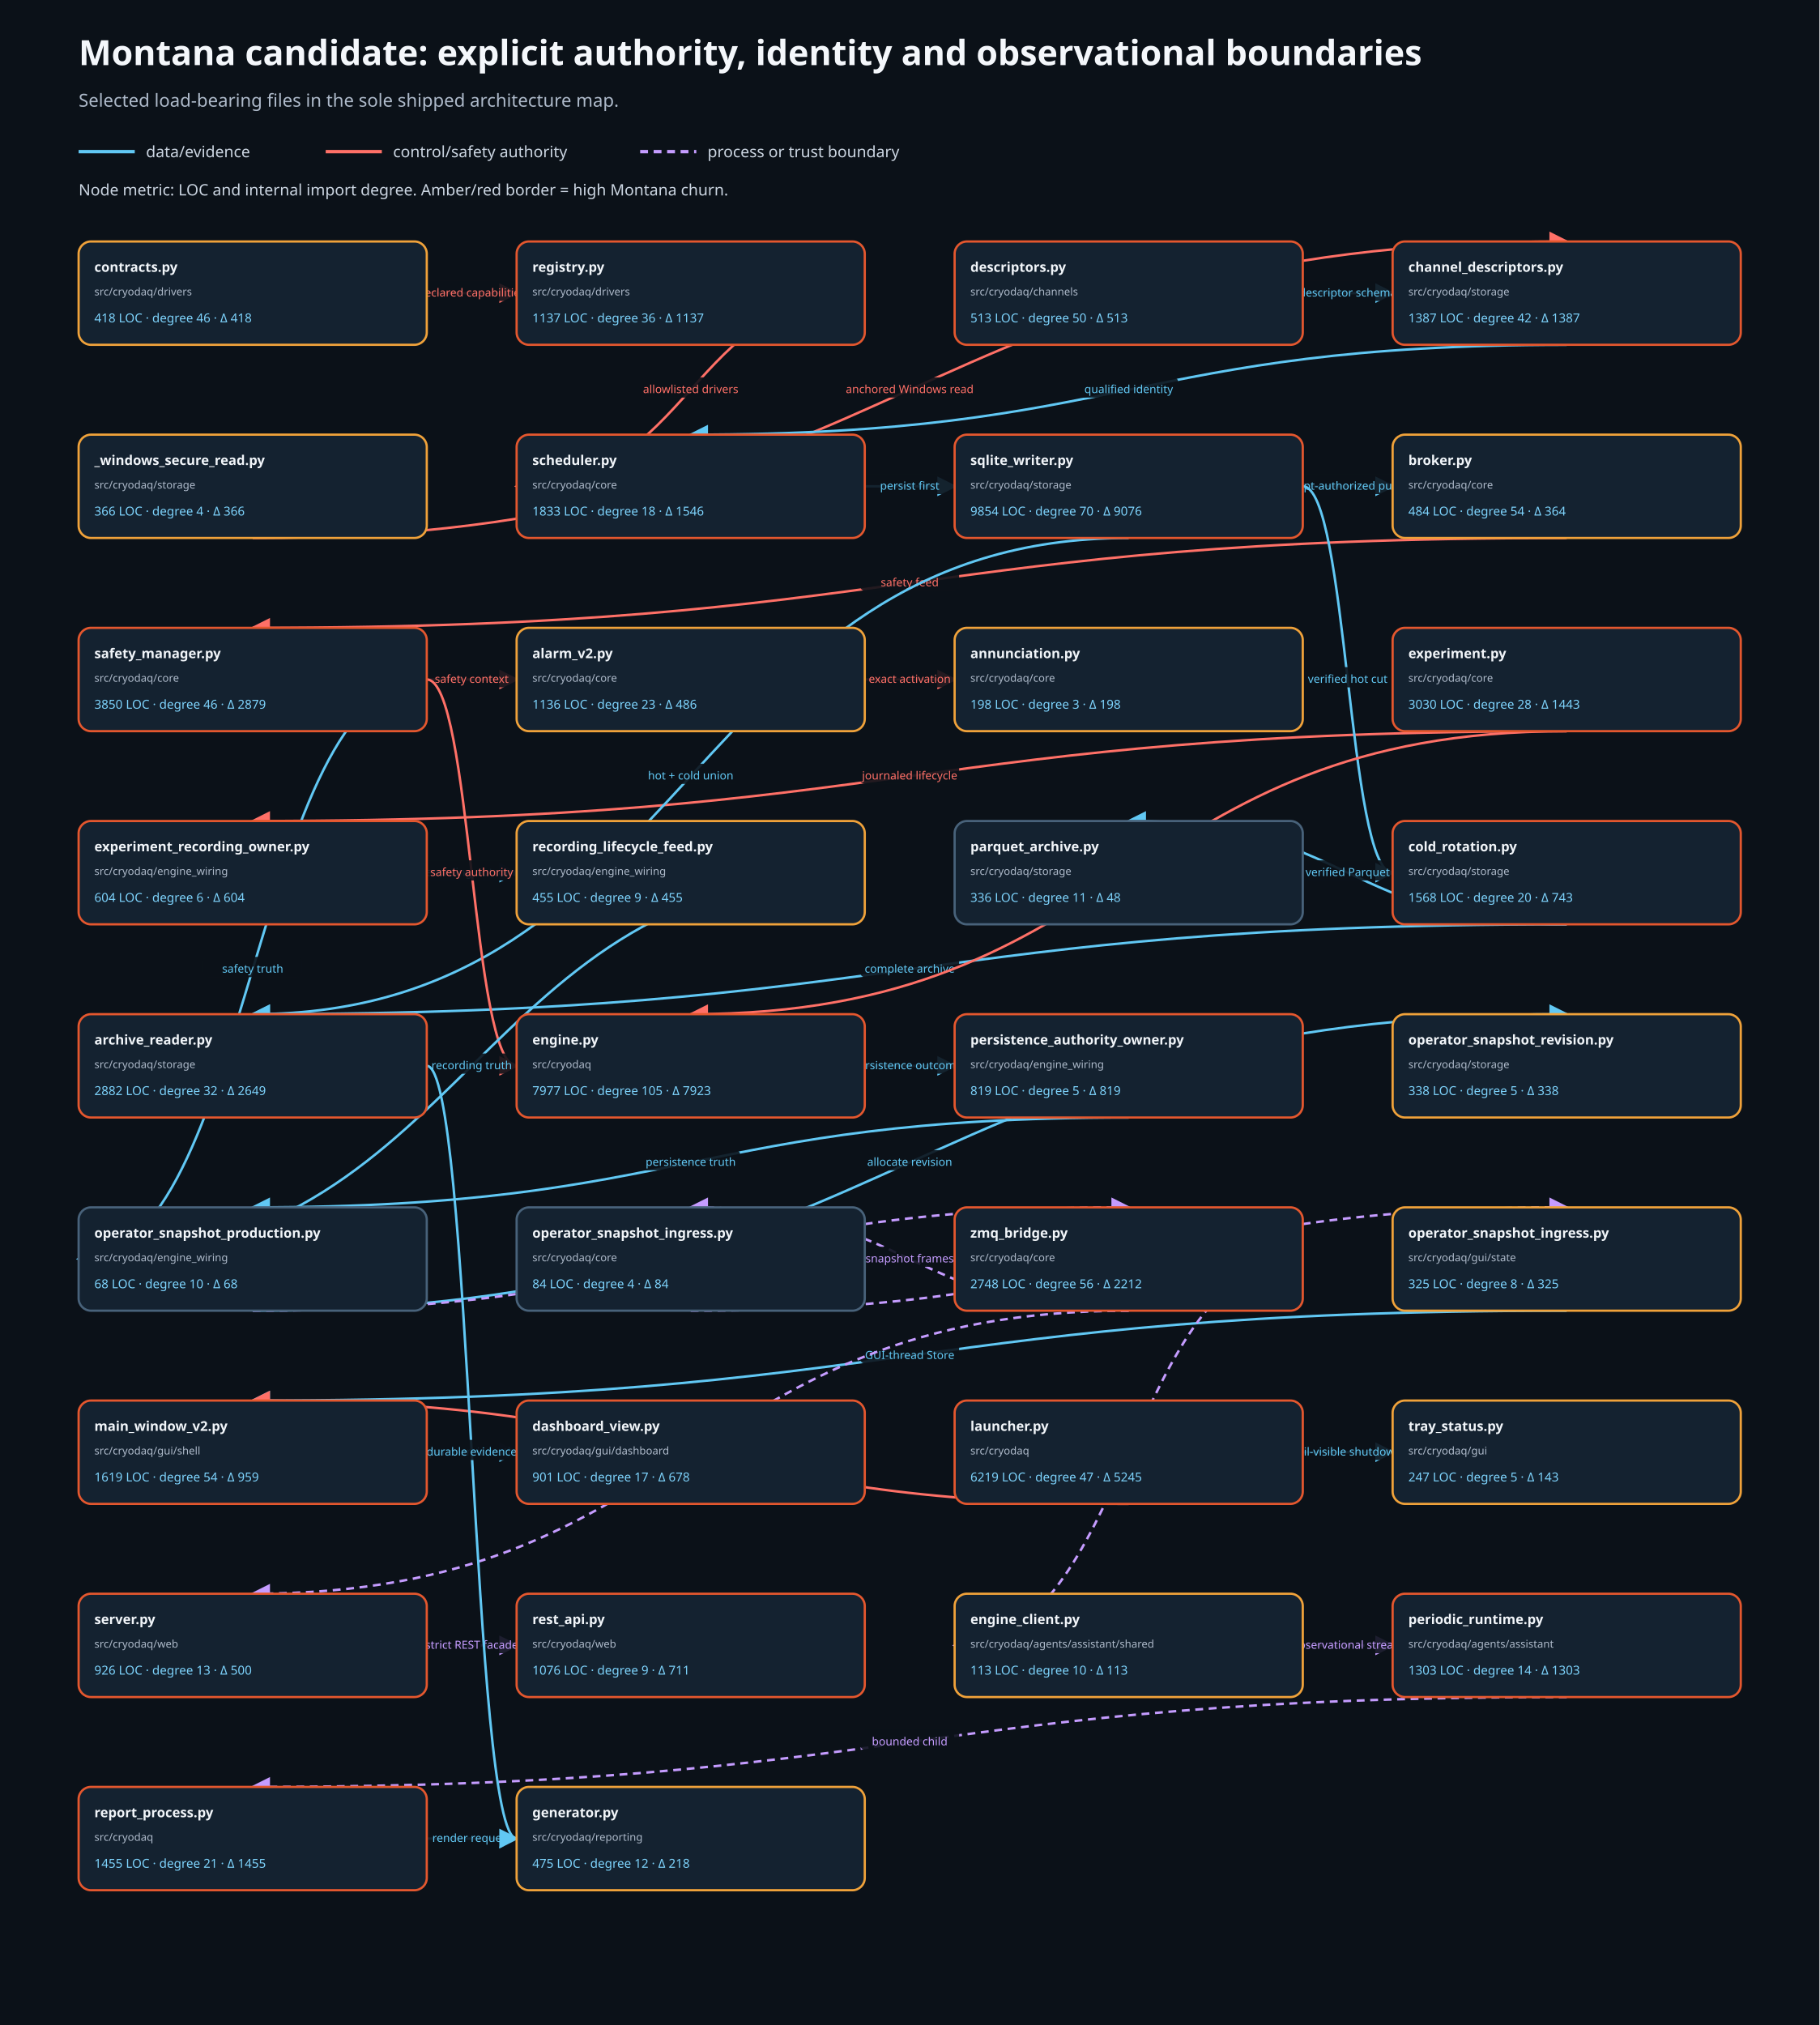
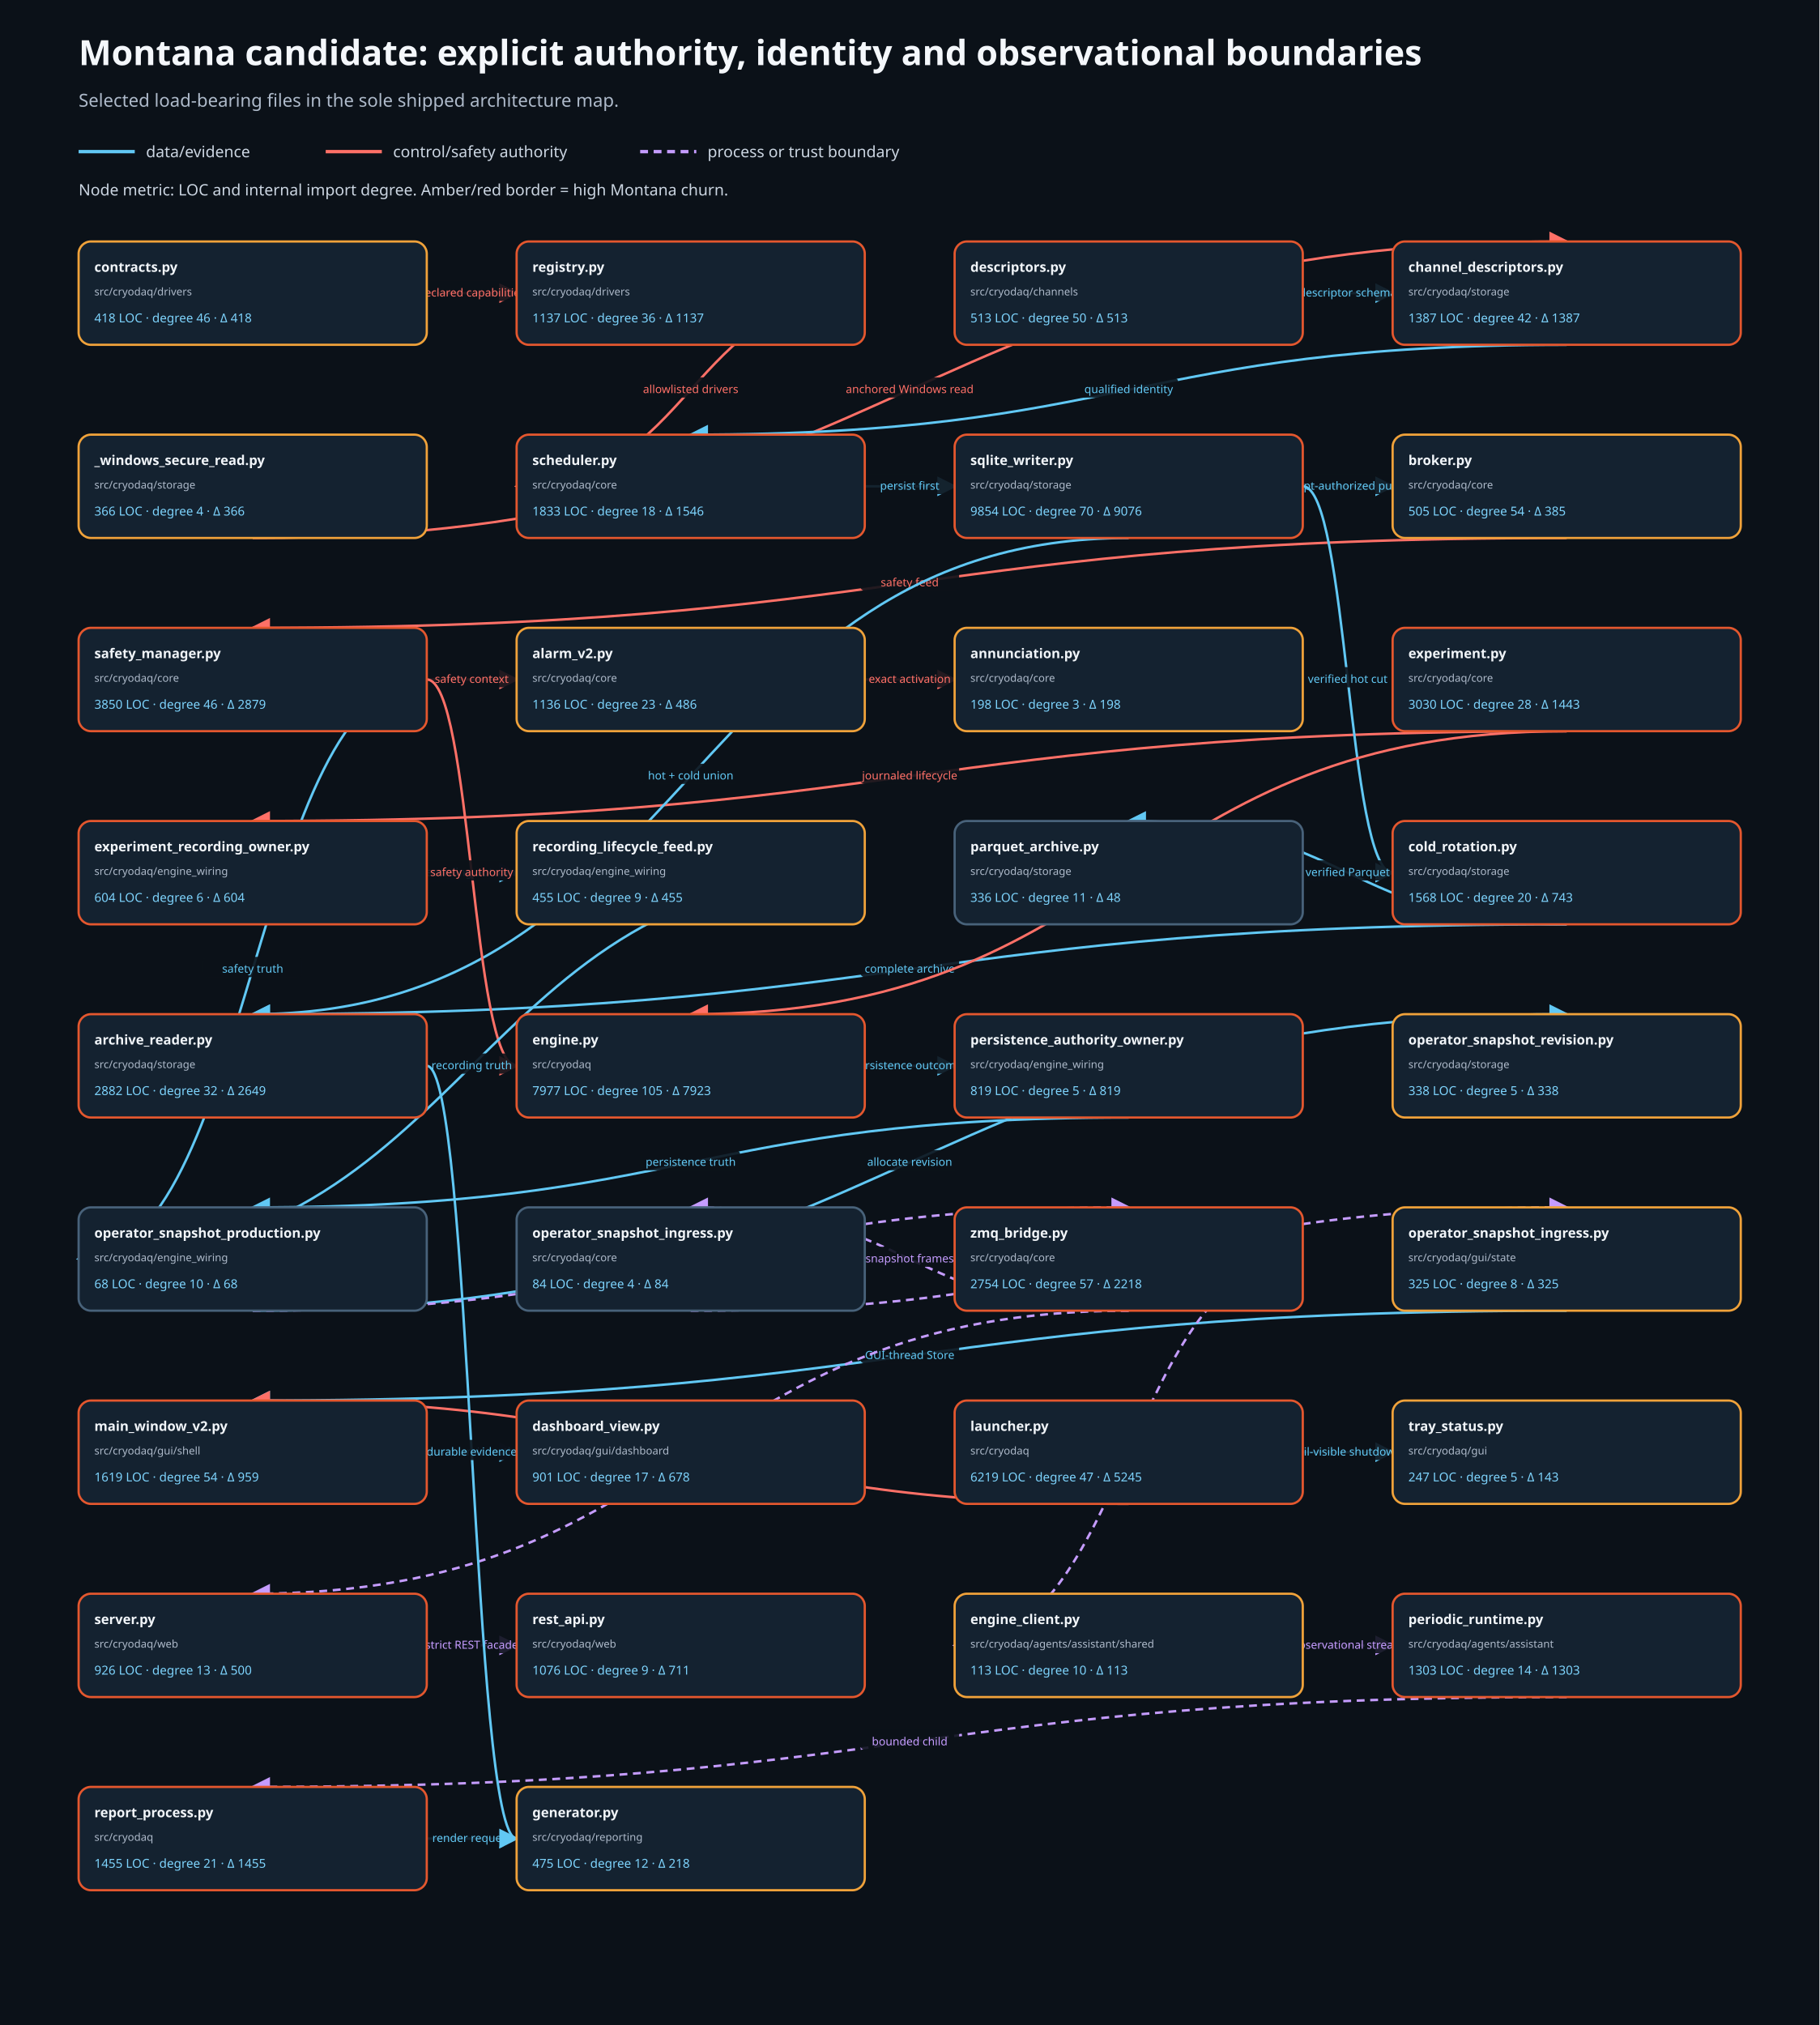
<svg xmlns="http://www.w3.org/2000/svg" role="img" aria-labelledby="title desc" viewBox="0 0 1620 1803" width="1620" height="1803">
  <defs>
    <marker id="dataArrow" markerWidth="8" markerHeight="8" refX="7" refY="4" orient="auto">
      <path d="M0,0 L8,4 L0,8 Z" fill="#61c8f4" />
    </marker>
    <marker id="controlArrow" markerWidth="8" markerHeight="8" refX="7" refY="4" orient="auto">
      <path d="M0,0 L8,4 L0,8 Z" fill="#ff7067" />
    </marker>
    <marker id="boundaryArrow" markerWidth="8" markerHeight="8" refX="7" refY="4" orient="auto">
      <path d="M0,0 L8,4 L0,8 Z" fill="#c59cff" />
    </marker>
  </defs>
  <rect width="100%" height="100%" fill="#0b1118" />
  <text x="70" y="58" fill="#f4f7fb" font-family="Segoe UI, sans-serif" font-size="31" font-weight="700">Montana candidate: explicit authority, identity and observational boundaries</text>
  <text x="70" y="95" fill="#aebaca" font-family="Segoe UI, sans-serif" font-size="16">Selected load-bearing files in the sole shipped architecture map.</text>
  <g aria-label="Legend" font-family="Segoe UI, sans-serif" font-size="14">
    <line x1="70" y1="135" x2="120" y2="135" stroke="#61c8f4" stroke-width="3" />
    <text x="130" y="140" fill="#cbd5e1">data/evidence</text>
    <line x1="290" y1="135" x2="340" y2="135" stroke="#ff7067" stroke-width="3" />
    <text x="350" y="140" fill="#cbd5e1">control/safety authority</text>
    <line x1="570" y1="135" x2="620" y2="135" stroke="#c59cff" stroke-width="3" stroke-dasharray="7 5" />
    <text x="630" y="140" fill="#cbd5e1">process or trust boundary</text>
    <text x="70" y="174" fill="#cbd5e1">Node metric: LOC and internal import degree. Amber/red border = high Montana churn.</text>
  </g>
  <g class="architecture-edges" fill="none">
    <path d="M380,261.0 C420.0,261.0 420.0,261.0 460,261.0" stroke="#ff7067" stroke-width="2.2" marker-end="url(#controlArrow)" />
    <rect x="376.0" y="250.0" width="88" height="18" rx="4" fill="#0b1118" opacity=".9" />
    <text x="420.0" y="264.0" text-anchor="middle" fill="#ff7067" font-family="Segoe UI, sans-serif" font-size="10">declared capabilities</text>
    <path d="M770,261.0 C615.0,261.0 615.0,433.0 460,433.0" stroke="#ff7067" stroke-width="2.2" marker-end="url(#controlArrow)" />
    <rect x="571.0" y="336.0" width="88" height="18" rx="4" fill="#0b1118" opacity=".9" />
    <text x="615.0" y="350.0" text-anchor="middle" fill="#ff7067" font-family="Segoe UI, sans-serif" font-size="10">allowlisted drivers</text>
    <path d="M1160,261.0 C1200.0,261.0 1200.0,261.0 1240,261.0" stroke="#61c8f4" stroke-width="2.2" marker-end="url(#dataArrow)" />
    <rect x="1156.0" y="250.0" width="88" height="18" rx="4" fill="#0b1118" opacity=".9" />
    <text x="1200.0" y="264.0" text-anchor="middle" fill="#61c8f4" font-family="Segoe UI, sans-serif" font-size="10">descriptor schema</text>
    <path d="M225.0,479 C810.0,479 810.0,215 1395.0,215" stroke="#ff7067" stroke-width="2.2" marker-end="url(#controlArrow)" />
    <rect x="766.0" y="336.0" width="88" height="18" rx="4" fill="#0b1118" opacity=".9" />
    <text x="810.0" y="350.0" text-anchor="middle" fill="#ff7067" font-family="Segoe UI, sans-serif" font-size="10">anchored Windows read</text>
    <path d="M1395.0,307 C1005.0,307 1005.0,387 615.0,387" stroke="#61c8f4" stroke-width="2.2" marker-end="url(#dataArrow)" />
    <rect x="961.0" y="336.0" width="88" height="18" rx="4" fill="#0b1118" opacity=".9" />
    <text x="1005.0" y="350.0" text-anchor="middle" fill="#61c8f4" font-family="Segoe UI, sans-serif" font-size="10">qualified identity</text>
    <path d="M770,433.0 C810.0,433.0 810.0,433.0 850,433.0" stroke="#61c8f4" stroke-width="2.2" marker-end="url(#dataArrow)" />
    <rect x="766.0" y="422.0" width="88" height="18" rx="4" fill="#0b1118" opacity=".9" />
    <text x="810.0" y="436.0" text-anchor="middle" fill="#61c8f4" font-family="Segoe UI, sans-serif" font-size="10">persist first</text>
    <path d="M1160,433.0 C1200.0,433.0 1200.0,433.0 1240,433.0" stroke="#61c8f4" stroke-width="2.2" marker-end="url(#dataArrow)" />
    <rect x="1156.0" y="422.0" width="88" height="18" rx="4" fill="#0b1118" opacity=".9" />
    <text x="1200.0" y="436.0" text-anchor="middle" fill="#61c8f4" font-family="Segoe UI, sans-serif" font-size="10">receipt-authorized publish</text>
    <path d="M1395.0,479 C810.0,479 810.0,559 225.0,559" stroke="#ff7067" stroke-width="2.2" marker-end="url(#controlArrow)" />
    <rect x="766.0" y="508.0" width="88" height="18" rx="4" fill="#0b1118" opacity=".9" />
    <text x="810.0" y="522.0" text-anchor="middle" fill="#ff7067" font-family="Segoe UI, sans-serif" font-size="10">safety feed</text>
    <path d="M380,605.0 C420.0,605.0 420.0,605.0 460,605.0" stroke="#ff7067" stroke-width="2.2" marker-end="url(#controlArrow)" />
    <rect x="376.0" y="594.0" width="88" height="18" rx="4" fill="#0b1118" opacity=".9" />
    <text x="420.0" y="608.0" text-anchor="middle" fill="#ff7067" font-family="Segoe UI, sans-serif" font-size="10">safety context</text>
    <path d="M770,605.0 C810.0,605.0 810.0,605.0 850,605.0" stroke="#ff7067" stroke-width="2.2" marker-end="url(#controlArrow)" />
    <rect x="766.0" y="594.0" width="88" height="18" rx="4" fill="#0b1118" opacity=".9" />
    <text x="810.0" y="608.0" text-anchor="middle" fill="#ff7067" font-family="Segoe UI, sans-serif" font-size="10">exact activation</text>
    <path d="M1395.0,651 C810.0,651 810.0,731 225.0,731" stroke="#ff7067" stroke-width="2.2" marker-end="url(#controlArrow)" />
    <rect x="766.0" y="680.0" width="88" height="18" rx="4" fill="#0b1118" opacity=".9" />
    <text x="810.0" y="694.0" text-anchor="middle" fill="#ff7067" font-family="Segoe UI, sans-serif" font-size="10">journaled lifecycle</text>
    <path d="M380,777.0 C420.0,777.0 420.0,777.0 460,777.0" stroke="#61c8f4" stroke-width="2.2" marker-end="url(#dataArrow)" />
    <rect x="376.0" y="766.0" width="88" height="18" rx="4" fill="#0b1118" opacity=".9" />
    <text x="420.0" y="780.0" text-anchor="middle" fill="#61c8f4" font-family="Segoe UI, sans-serif" font-size="10">recording outcome</text>
    <path d="M1160,433.0 C1200.0,433.0 1200.0,777.0 1240,777.0" stroke="#61c8f4" stroke-width="2.2" marker-end="url(#dataArrow)" />
    <rect x="1156.0" y="594.0" width="88" height="18" rx="4" fill="#0b1118" opacity=".9" />
    <text x="1200.0" y="608.0" text-anchor="middle" fill="#61c8f4" font-family="Segoe UI, sans-serif" font-size="10">verified hot cut</text>
    <path d="M1395.0,823 C1200.0,823 1200.0,731 1005.0,731" stroke="#61c8f4" stroke-width="2.2" marker-end="url(#dataArrow)" />
    <rect x="1156.0" y="766.0" width="88" height="18" rx="4" fill="#0b1118" opacity=".9" />
    <text x="1200.0" y="780.0" text-anchor="middle" fill="#61c8f4" font-family="Segoe UI, sans-serif" font-size="10">verified Parquet</text>
    <path d="M1395.0,823 C810.0,823 810.0,903 225.0,903" stroke="#61c8f4" stroke-width="2.2" marker-end="url(#dataArrow)" />
    <rect x="766.0" y="852.0" width="88" height="18" rx="4" fill="#0b1118" opacity=".9" />
    <text x="810.0" y="866.0" text-anchor="middle" fill="#61c8f4" font-family="Segoe UI, sans-serif" font-size="10">complete archive</text>
    <path d="M1005.0,479 C615.0,479 615.0,903 225.0,903" stroke="#61c8f4" stroke-width="2.2" marker-end="url(#dataArrow)" />
    <rect x="571.0" y="680.0" width="88" height="18" rx="4" fill="#0b1118" opacity=".9" />
    <text x="615.0" y="694.0" text-anchor="middle" fill="#61c8f4" font-family="Segoe UI, sans-serif" font-size="10">hot + cold union</text>
    <path d="M380,605.0 C420.0,605.0 420.0,949.0 460,949.0" stroke="#ff7067" stroke-width="2.2" marker-end="url(#controlArrow)" />
    <rect x="376.0" y="766.0" width="88" height="18" rx="4" fill="#0b1118" opacity=".9" />
    <text x="420.0" y="780.0" text-anchor="middle" fill="#ff7067" font-family="Segoe UI, sans-serif" font-size="10">safety authority</text>
    <path d="M1395.0,651 C1005.0,651 1005.0,903 615.0,903" stroke="#ff7067" stroke-width="2.2" marker-end="url(#controlArrow)" />
    <rect x="961.0" y="766.0" width="88" height="18" rx="4" fill="#0b1118" opacity=".9" />
    <text x="1005.0" y="780.0" text-anchor="middle" fill="#ff7067" font-family="Segoe UI, sans-serif" font-size="10">experiment commands</text>
    <path d="M770,949.0 C810.0,949.0 810.0,949.0 850,949.0" stroke="#61c8f4" stroke-width="2.2" marker-end="url(#dataArrow)" />
    <rect x="766.0" y="938.0" width="88" height="18" rx="4" fill="#0b1118" opacity=".9" />
    <text x="810.0" y="952.0" text-anchor="middle" fill="#61c8f4" font-family="Segoe UI, sans-serif" font-size="10">persistence outcomes</text>
    <path d="M770,777.0 C420.0,777.0 420.0,1121.0 70,1121.0" stroke="#61c8f4" stroke-width="2.2" marker-end="url(#dataArrow)" />
    <rect x="376.0" y="938.0" width="88" height="18" rx="4" fill="#0b1118" opacity=".9" />
    <text x="420.0" y="952.0" text-anchor="middle" fill="#61c8f4" font-family="Segoe UI, sans-serif" font-size="10">recording truth</text>
    <path d="M1005.0,995 C615.0,995 615.0,1075 225.0,1075" stroke="#61c8f4" stroke-width="2.2" marker-end="url(#dataArrow)" />
    <rect x="571.0" y="1024.0" width="88" height="18" rx="4" fill="#0b1118" opacity=".9" />
    <text x="615.0" y="1038.0" text-anchor="middle" fill="#61c8f4" font-family="Segoe UI, sans-serif" font-size="10">persistence truth</text>
    <path d="M380,605.0 C225.0,605.0 225.0,1121.0 70,1121.0" stroke="#61c8f4" stroke-width="2.2" marker-end="url(#dataArrow)" />
    <rect x="181.0" y="852.0" width="88" height="18" rx="4" fill="#0b1118" opacity=".9" />
    <text x="225.0" y="866.0" text-anchor="middle" fill="#61c8f4" font-family="Segoe UI, sans-serif" font-size="10">safety truth</text>
    <path d="M225.0,1167 C810.0,1167 810.0,903 1395.0,903" stroke="#61c8f4" stroke-width="2.2" marker-end="url(#dataArrow)" />
    <rect x="766.0" y="1024.0" width="88" height="18" rx="4" fill="#0b1118" opacity=".9" />
    <text x="810.0" y="1038.0" text-anchor="middle" fill="#61c8f4" font-family="Segoe UI, sans-serif" font-size="10">allocate revision</text>
    <path d="M225.0,1167 C615.0,1167 615.0,1075 1005.0,1075" stroke="#c59cff" stroke-width="2.2" marker-end="url(#boundaryArrow)" stroke-dasharray="7 5" />
    <rect x="571.0" y="1110.0" width="88" height="18" rx="4" fill="#0b1118" opacity=".9" />
    <text x="615.0" y="1124.0" text-anchor="middle" fill="#c59cff" font-family="Segoe UI, sans-serif" font-size="10">revisioned PUB</text>
    <path d="M1005.0,1167 C810.0,1167 810.0,1075 615.0,1075" stroke="#c59cff" stroke-width="2.2" marker-end="url(#boundaryArrow)" stroke-dasharray="7 5" />
    <rect x="766.0" y="1110.0" width="88" height="18" rx="4" fill="#0b1118" opacity=".9" />
    <text x="810.0" y="1124.0" text-anchor="middle" fill="#c59cff" font-family="Segoe UI, sans-serif" font-size="10">snapshot frames</text>
    <path d="M615.0,1167 C1005.0,1167 1005.0,1075 1395.0,1075" stroke="#c59cff" stroke-width="2.2" marker-end="url(#boundaryArrow)" stroke-dasharray="7 5" />
    <rect x="961.0" y="1110.0" width="88" height="18" rx="4" fill="#0b1118" opacity=".9" />
    <text x="1005.0" y="1124.0" text-anchor="middle" fill="#c59cff" font-family="Segoe UI, sans-serif" font-size="10">bounded queue</text>
    <path d="M1395.0,1167 C810.0,1167 810.0,1247 225.0,1247" stroke="#61c8f4" stroke-width="2.2" marker-end="url(#dataArrow)" />
    <rect x="766.0" y="1196.0" width="88" height="18" rx="4" fill="#0b1118" opacity=".9" />
    <text x="810.0" y="1210.0" text-anchor="middle" fill="#61c8f4" font-family="Segoe UI, sans-serif" font-size="10">GUI-thread Store</text>
    <path d="M380,1293.0 C420.0,1293.0 420.0,1293.0 460,1293.0" stroke="#61c8f4" stroke-width="2.2" marker-end="url(#dataArrow)" />
    <rect x="376.0" y="1282.0" width="88" height="18" rx="4" fill="#0b1118" opacity=".9" />
    <text x="420.0" y="1296.0" text-anchor="middle" fill="#61c8f4" font-family="Segoe UI, sans-serif" font-size="10">panoramic truth</text>
    <path d="M1005.0,1339 C615.0,1339 615.0,1247 225.0,1247" stroke="#ff7067" stroke-width="2.2" marker-end="url(#controlArrow)" />
    <rect x="571.0" y="1282.0" width="88" height="18" rx="4" fill="#0b1118" opacity=".9" />
    <text x="615.0" y="1296.0" text-anchor="middle" fill="#ff7067" font-family="Segoe UI, sans-serif" font-size="10">owns GUI lifecycle</text>
    <path d="M1160,1293.0 C1200.0,1293.0 1200.0,1293.0 1240,1293.0" stroke="#61c8f4" stroke-width="2.2" marker-end="url(#dataArrow)" />
    <rect x="1156.0" y="1282.0" width="88" height="18" rx="4" fill="#0b1118" opacity=".9" />
    <text x="1200.0" y="1296.0" text-anchor="middle" fill="#61c8f4" font-family="Segoe UI, sans-serif" font-size="10">fail-visible shutdown</text>
    <path d="M1005.0,1167 C615.0,1167 615.0,1419 225.0,1419" stroke="#c59cff" stroke-width="2.2" marker-end="url(#boundaryArrow)" stroke-dasharray="7 5" />
    <rect x="571.0" y="1282.0" width="88" height="18" rx="4" fill="#0b1118" opacity=".9" />
    <text x="615.0" y="1296.0" text-anchor="middle" fill="#c59cff" font-family="Segoe UI, sans-serif" font-size="10">monitoring transport</text>
    <path d="M380,1465.0 C420.0,1465.0 420.0,1465.0 460,1465.0" stroke="#c59cff" stroke-width="2.2" marker-end="url(#boundaryArrow)" stroke-dasharray="7 5" />
    <rect x="376.0" y="1454.0" width="88" height="18" rx="4" fill="#0b1118" opacity=".9" />
    <text x="420.0" y="1468.0" text-anchor="middle" fill="#c59cff" font-family="Segoe UI, sans-serif" font-size="10">strict REST facade</text>
    <path d="M1160,1121.0 C1005.0,1121.0 1005.0,1465.0 850,1465.0" stroke="#c59cff" stroke-width="2.2" marker-end="url(#boundaryArrow)" stroke-dasharray="7 5" />
    <rect x="961.0" y="1282.0" width="88" height="18" rx="4" fill="#0b1118" opacity=".9" />
    <text x="1005.0" y="1296.0" text-anchor="middle" fill="#c59cff" font-family="Segoe UI, sans-serif" font-size="10">allowlisted query</text>
    <path d="M1160,1465.0 C1200.0,1465.0 1200.0,1465.0 1240,1465.0" stroke="#c59cff" stroke-width="2.2" marker-end="url(#boundaryArrow)" stroke-dasharray="7 5" />
    <rect x="1156.0" y="1454.0" width="88" height="18" rx="4" fill="#0b1118" opacity=".9" />
    <text x="1200.0" y="1468.0" text-anchor="middle" fill="#c59cff" font-family="Segoe UI, sans-serif" font-size="10">observational stream</text>
    <path d="M1395.0,1511 C810.0,1511 810.0,1591 225.0,1591" stroke="#c59cff" stroke-width="2.2" marker-end="url(#boundaryArrow)" stroke-dasharray="7 5" />
    <rect x="766.0" y="1540.0" width="88" height="18" rx="4" fill="#0b1118" opacity=".9" />
    <text x="810.0" y="1554.0" text-anchor="middle" fill="#c59cff" font-family="Segoe UI, sans-serif" font-size="10">bounded child</text>
    <path d="M380,1637.0 C420.0,1637.0 420.0,1637.0 460,1637.0" stroke="#61c8f4" stroke-width="2.2" marker-end="url(#dataArrow)" />
    <rect x="376.0" y="1626.0" width="88" height="18" rx="4" fill="#0b1118" opacity=".9" />
    <text x="420.0" y="1640.0" text-anchor="middle" fill="#61c8f4" font-family="Segoe UI, sans-serif" font-size="10">render request</text>
    <path d="M380,949.0 C420.0,949.0 420.0,1637.0 460,1637.0" stroke="#61c8f4" stroke-width="2.2" marker-end="url(#dataArrow)" />
    <rect x="376.0" y="1282.0" width="88" height="18" rx="4" fill="#0b1118" opacity=".9" />
    <text x="420.0" y="1296.0" text-anchor="middle" fill="#61c8f4" font-family="Segoe UI, sans-serif" font-size="10">durable evidence</text>
  </g>
  <g class="important-files" font-family="Segoe UI, sans-serif">
    <g class="file-node" data-path="src/cryodaq/drivers/contracts.py" data-kind="blob" role="group" aria-label="src/cryodaq/drivers/contracts.py | 418 LOC | internal degree 46 | churn 418">
      <rect x="70" y="215" width="310" height="92" rx="11" fill="#142230" stroke="#f0a23a" stroke-width="2" />
      <text x="84" y="242" fill="#f1f5f9" font-size="12" font-weight="700">contracts.py</text>
      <text x="84" y="263" fill="#aebaca" font-size="9.5">src/cryodaq/drivers</text>
      <text x="84" y="287" fill="#7dd3fc" font-size="11">418 LOC · degree 46 · Δ 418</text>
    </g>
    <g class="file-node" data-path="src/cryodaq/drivers/registry.py" data-kind="blob" role="group" aria-label="src/cryodaq/drivers/registry.py | 1137 LOC | internal degree 36 | churn 1137">
      <rect x="460" y="215" width="310" height="92" rx="11" fill="#142230" stroke="#e4572e" stroke-width="2" />
      <text x="474" y="242" fill="#f1f5f9" font-size="12" font-weight="700">registry.py</text>
      <text x="474" y="263" fill="#aebaca" font-size="9.5">src/cryodaq/drivers</text>
      <text x="474" y="287" fill="#7dd3fc" font-size="11">1137 LOC · degree 36 · Δ 1137</text>
    </g>
    <g class="file-node" data-path="src/cryodaq/channels/descriptors.py" data-kind="blob" role="group" aria-label="src/cryodaq/channels/descriptors.py | 513 LOC | internal degree 50 | churn 513">
      <rect x="850" y="215" width="310" height="92" rx="11" fill="#142230" stroke="#e4572e" stroke-width="2" />
      <text x="864" y="242" fill="#f1f5f9" font-size="12" font-weight="700">descriptors.py</text>
      <text x="864" y="263" fill="#aebaca" font-size="9.5">src/cryodaq/channels</text>
      <text x="864" y="287" fill="#7dd3fc" font-size="11">513 LOC · degree 50 · Δ 513</text>
    </g>
    <g class="file-node" data-path="src/cryodaq/storage/channel_descriptors.py" data-kind="blob" role="group" aria-label="src/cryodaq/storage/channel_descriptors.py | 1387 LOC | internal degree 42 | churn 1387">
      <rect x="1240" y="215" width="310" height="92" rx="11" fill="#142230" stroke="#e4572e" stroke-width="2" />
      <text x="1254" y="242" fill="#f1f5f9" font-size="12" font-weight="700">channel_descriptors.py</text>
      <text x="1254" y="263" fill="#aebaca" font-size="9.5">src/cryodaq/storage</text>
      <text x="1254" y="287" fill="#7dd3fc" font-size="11">1387 LOC · degree 42 · Δ 1387</text>
    </g>
    <g class="file-node" data-path="src/cryodaq/storage/_windows_secure_read.py" data-kind="blob" role="group" aria-label="src/cryodaq/storage/_windows_secure_read.py | 366 LOC | internal degree 4 | churn 366">
      <rect x="70" y="387" width="310" height="92" rx="11" fill="#142230" stroke="#f0a23a" stroke-width="2" />
      <text x="84" y="414" fill="#f1f5f9" font-size="12" font-weight="700">_windows_secure_read.py</text>
      <text x="84" y="435" fill="#aebaca" font-size="9.5">src/cryodaq/storage</text>
      <text x="84" y="459" fill="#7dd3fc" font-size="11">366 LOC · degree 4 · Δ 366</text>
    </g>
    <g class="file-node" data-path="src/cryodaq/core/scheduler.py" data-kind="blob" role="group" aria-label="src/cryodaq/core/scheduler.py | 1833 LOC | internal degree 18 | churn 1546">
      <rect x="460" y="387" width="310" height="92" rx="11" fill="#142230" stroke="#e4572e" stroke-width="2" />
      <text x="474" y="414" fill="#f1f5f9" font-size="12" font-weight="700">scheduler.py</text>
      <text x="474" y="435" fill="#aebaca" font-size="9.5">src/cryodaq/core</text>
      <text x="474" y="459" fill="#7dd3fc" font-size="11">1833 LOC · degree 18 · Δ 1546</text>
    </g>
    <g class="file-node" data-path="src/cryodaq/storage/sqlite_writer.py" data-kind="blob" role="group" aria-label="src/cryodaq/storage/sqlite_writer.py | 9854 LOC | internal degree 70 | churn 9076">
      <rect x="850" y="387" width="310" height="92" rx="11" fill="#142230" stroke="#e4572e" stroke-width="2" />
      <text x="864" y="414" fill="#f1f5f9" font-size="12" font-weight="700">sqlite_writer.py</text>
      <text x="864" y="435" fill="#aebaca" font-size="9.5">src/cryodaq/storage</text>
      <text x="864" y="459" fill="#7dd3fc" font-size="11">9854 LOC · degree 70 · Δ 9076</text>
    </g>
-     <g class="file-node" data-path="src/cryodaq/core/broker.py" data-kind="blob" role="group" aria-label="src/cryodaq/core/broker.py | 484 LOC | internal degree 54 | churn 364">
+     <g class="file-node" data-path="src/cryodaq/core/broker.py" data-kind="blob" role="group" aria-label="src/cryodaq/core/broker.py | 505 LOC | internal degree 54 | churn 385">
      <rect x="1240" y="387" width="310" height="92" rx="11" fill="#142230" stroke="#f0a23a" stroke-width="2" />
      <text x="1254" y="414" fill="#f1f5f9" font-size="12" font-weight="700">broker.py</text>
      <text x="1254" y="435" fill="#aebaca" font-size="9.5">src/cryodaq/core</text>
-       <text x="1254" y="459" fill="#7dd3fc" font-size="11">484 LOC · degree 54 · Δ 364</text>
+       <text x="1254" y="459" fill="#7dd3fc" font-size="11">505 LOC · degree 54 · Δ 385</text>
    </g>
    <g class="file-node" data-path="src/cryodaq/core/safety_manager.py" data-kind="blob" role="group" aria-label="src/cryodaq/core/safety_manager.py | 3850 LOC | internal degree 46 | churn 2879">
      <rect x="70" y="559" width="310" height="92" rx="11" fill="#142230" stroke="#e4572e" stroke-width="2" />
      <text x="84" y="586" fill="#f1f5f9" font-size="12" font-weight="700">safety_manager.py</text>
      <text x="84" y="607" fill="#aebaca" font-size="9.5">src/cryodaq/core</text>
      <text x="84" y="631" fill="#7dd3fc" font-size="11">3850 LOC · degree 46 · Δ 2879</text>
    </g>
    <g class="file-node" data-path="src/cryodaq/core/alarm_v2.py" data-kind="blob" role="group" aria-label="src/cryodaq/core/alarm_v2.py | 1136 LOC | internal degree 23 | churn 486">
      <rect x="460" y="559" width="310" height="92" rx="11" fill="#142230" stroke="#f0a23a" stroke-width="2" />
      <text x="474" y="586" fill="#f1f5f9" font-size="12" font-weight="700">alarm_v2.py</text>
      <text x="474" y="607" fill="#aebaca" font-size="9.5">src/cryodaq/core</text>
      <text x="474" y="631" fill="#7dd3fc" font-size="11">1136 LOC · degree 23 · Δ 486</text>
    </g>
    <g class="file-node" data-path="src/cryodaq/core/annunciation.py" data-kind="blob" role="group" aria-label="src/cryodaq/core/annunciation.py | 198 LOC | internal degree 3 | churn 198">
      <rect x="850" y="559" width="310" height="92" rx="11" fill="#142230" stroke="#f0a23a" stroke-width="2" />
      <text x="864" y="586" fill="#f1f5f9" font-size="12" font-weight="700">annunciation.py</text>
      <text x="864" y="607" fill="#aebaca" font-size="9.5">src/cryodaq/core</text>
      <text x="864" y="631" fill="#7dd3fc" font-size="11">198 LOC · degree 3 · Δ 198</text>
    </g>
    <g class="file-node" data-path="src/cryodaq/core/experiment.py" data-kind="blob" role="group" aria-label="src/cryodaq/core/experiment.py | 3030 LOC | internal degree 28 | churn 1443">
      <rect x="1240" y="559" width="310" height="92" rx="11" fill="#142230" stroke="#e4572e" stroke-width="2" />
      <text x="1254" y="586" fill="#f1f5f9" font-size="12" font-weight="700">experiment.py</text>
      <text x="1254" y="607" fill="#aebaca" font-size="9.5">src/cryodaq/core</text>
      <text x="1254" y="631" fill="#7dd3fc" font-size="11">3030 LOC · degree 28 · Δ 1443</text>
    </g>
    <g class="file-node" data-path="src/cryodaq/engine_wiring/experiment_recording_owner.py" data-kind="blob" role="group" aria-label="src/cryodaq/engine_wiring/experiment_recording_owner.py | 604 LOC | internal degree 6 | churn 604">
      <rect x="70" y="731" width="310" height="92" rx="11" fill="#142230" stroke="#e4572e" stroke-width="2" />
      <text x="84" y="758" fill="#f1f5f9" font-size="12" font-weight="700">experiment_recording_owner.py</text>
      <text x="84" y="779" fill="#aebaca" font-size="9.5">src/cryodaq/engine_wiring</text>
      <text x="84" y="803" fill="#7dd3fc" font-size="11">604 LOC · degree 6 · Δ 604</text>
    </g>
    <g class="file-node" data-path="src/cryodaq/engine_wiring/recording_lifecycle_feed.py" data-kind="blob" role="group" aria-label="src/cryodaq/engine_wiring/recording_lifecycle_feed.py | 455 LOC | internal degree 9 | churn 455">
      <rect x="460" y="731" width="310" height="92" rx="11" fill="#142230" stroke="#f0a23a" stroke-width="2" />
      <text x="474" y="758" fill="#f1f5f9" font-size="12" font-weight="700">recording_lifecycle_feed.py</text>
      <text x="474" y="779" fill="#aebaca" font-size="9.5">src/cryodaq/engine_wiring</text>
      <text x="474" y="803" fill="#7dd3fc" font-size="11">455 LOC · degree 9 · Δ 455</text>
    </g>
    <g class="file-node" data-path="src/cryodaq/storage/parquet_archive.py" data-kind="blob" role="group" aria-label="src/cryodaq/storage/parquet_archive.py | 336 LOC | internal degree 11 | churn 48">
      <rect x="850" y="731" width="310" height="92" rx="11" fill="#142230" stroke="#48627a" stroke-width="2" />
      <text x="864" y="758" fill="#f1f5f9" font-size="12" font-weight="700">parquet_archive.py</text>
      <text x="864" y="779" fill="#aebaca" font-size="9.5">src/cryodaq/storage</text>
      <text x="864" y="803" fill="#7dd3fc" font-size="11">336 LOC · degree 11 · Δ 48</text>
    </g>
    <g class="file-node" data-path="src/cryodaq/storage/cold_rotation.py" data-kind="blob" role="group" aria-label="src/cryodaq/storage/cold_rotation.py | 1568 LOC | internal degree 20 | churn 743">
      <rect x="1240" y="731" width="310" height="92" rx="11" fill="#142230" stroke="#e4572e" stroke-width="2" />
      <text x="1254" y="758" fill="#f1f5f9" font-size="12" font-weight="700">cold_rotation.py</text>
      <text x="1254" y="779" fill="#aebaca" font-size="9.5">src/cryodaq/storage</text>
      <text x="1254" y="803" fill="#7dd3fc" font-size="11">1568 LOC · degree 20 · Δ 743</text>
    </g>
    <g class="file-node" data-path="src/cryodaq/storage/archive_reader.py" data-kind="blob" role="group" aria-label="src/cryodaq/storage/archive_reader.py | 2882 LOC | internal degree 32 | churn 2649">
      <rect x="70" y="903" width="310" height="92" rx="11" fill="#142230" stroke="#e4572e" stroke-width="2" />
      <text x="84" y="930" fill="#f1f5f9" font-size="12" font-weight="700">archive_reader.py</text>
      <text x="84" y="951" fill="#aebaca" font-size="9.5">src/cryodaq/storage</text>
      <text x="84" y="975" fill="#7dd3fc" font-size="11">2882 LOC · degree 32 · Δ 2649</text>
    </g>
    <g class="file-node" data-path="src/cryodaq/engine.py" data-kind="blob" role="group" aria-label="src/cryodaq/engine.py | 7977 LOC | internal degree 105 | churn 7923">
      <rect x="460" y="903" width="310" height="92" rx="11" fill="#142230" stroke="#e4572e" stroke-width="2" />
      <text x="474" y="930" fill="#f1f5f9" font-size="12" font-weight="700">engine.py</text>
      <text x="474" y="951" fill="#aebaca" font-size="9.5">src/cryodaq</text>
      <text x="474" y="975" fill="#7dd3fc" font-size="11">7977 LOC · degree 105 · Δ 7923</text>
    </g>
    <g class="file-node" data-path="src/cryodaq/engine_wiring/persistence_authority_owner.py" data-kind="blob" role="group" aria-label="src/cryodaq/engine_wiring/persistence_authority_owner.py | 819 LOC | internal degree 5 | churn 819">
      <rect x="850" y="903" width="310" height="92" rx="11" fill="#142230" stroke="#e4572e" stroke-width="2" />
      <text x="864" y="930" fill="#f1f5f9" font-size="12" font-weight="700">persistence_authority_owner.py</text>
      <text x="864" y="951" fill="#aebaca" font-size="9.5">src/cryodaq/engine_wiring</text>
      <text x="864" y="975" fill="#7dd3fc" font-size="11">819 LOC · degree 5 · Δ 819</text>
    </g>
    <g class="file-node" data-path="src/cryodaq/storage/operator_snapshot_revision.py" data-kind="blob" role="group" aria-label="src/cryodaq/storage/operator_snapshot_revision.py | 338 LOC | internal degree 5 | churn 338">
      <rect x="1240" y="903" width="310" height="92" rx="11" fill="#142230" stroke="#f0a23a" stroke-width="2" />
      <text x="1254" y="930" fill="#f1f5f9" font-size="12" font-weight="700">operator_snapshot_revision.py</text>
      <text x="1254" y="951" fill="#aebaca" font-size="9.5">src/cryodaq/storage</text>
      <text x="1254" y="975" fill="#7dd3fc" font-size="11">338 LOC · degree 5 · Δ 338</text>
    </g>
    <g class="file-node" data-path="src/cryodaq/engine_wiring/operator_snapshot_production.py" data-kind="blob" role="group" aria-label="src/cryodaq/engine_wiring/operator_snapshot_production.py | 68 LOC | internal degree 10 | churn 68">
      <rect x="70" y="1075" width="310" height="92" rx="11" fill="#142230" stroke="#48627a" stroke-width="2" />
      <text x="84" y="1102" fill="#f1f5f9" font-size="12" font-weight="700">operator_snapshot_production.py</text>
      <text x="84" y="1123" fill="#aebaca" font-size="9.5">src/cryodaq/engine_wiring</text>
      <text x="84" y="1147" fill="#7dd3fc" font-size="11">68 LOC · degree 10 · Δ 68</text>
    </g>
    <g class="file-node" data-path="src/cryodaq/core/operator_snapshot_ingress.py" data-kind="blob" role="group" aria-label="src/cryodaq/core/operator_snapshot_ingress.py | 84 LOC | internal degree 4 | churn 84">
      <rect x="460" y="1075" width="310" height="92" rx="11" fill="#142230" stroke="#48627a" stroke-width="2" />
      <text x="474" y="1102" fill="#f1f5f9" font-size="12" font-weight="700">operator_snapshot_ingress.py</text>
      <text x="474" y="1123" fill="#aebaca" font-size="9.5">src/cryodaq/core</text>
      <text x="474" y="1147" fill="#7dd3fc" font-size="11">84 LOC · degree 4 · Δ 84</text>
    </g>
-     <g class="file-node" data-path="src/cryodaq/core/zmq_bridge.py" data-kind="blob" role="group" aria-label="src/cryodaq/core/zmq_bridge.py | 2748 LOC | internal degree 56 | churn 2212">
+     <g class="file-node" data-path="src/cryodaq/core/zmq_bridge.py" data-kind="blob" role="group" aria-label="src/cryodaq/core/zmq_bridge.py | 2754 LOC | internal degree 57 | churn 2218">
      <rect x="850" y="1075" width="310" height="92" rx="11" fill="#142230" stroke="#e4572e" stroke-width="2" />
      <text x="864" y="1102" fill="#f1f5f9" font-size="12" font-weight="700">zmq_bridge.py</text>
      <text x="864" y="1123" fill="#aebaca" font-size="9.5">src/cryodaq/core</text>
-       <text x="864" y="1147" fill="#7dd3fc" font-size="11">2748 LOC · degree 56 · Δ 2212</text>
+       <text x="864" y="1147" fill="#7dd3fc" font-size="11">2754 LOC · degree 57 · Δ 2218</text>
    </g>
    <g class="file-node" data-path="src/cryodaq/gui/state/operator_snapshot_ingress.py" data-kind="blob" role="group" aria-label="src/cryodaq/gui/state/operator_snapshot_ingress.py | 325 LOC | internal degree 8 | churn 325">
      <rect x="1240" y="1075" width="310" height="92" rx="11" fill="#142230" stroke="#f0a23a" stroke-width="2" />
      <text x="1254" y="1102" fill="#f1f5f9" font-size="12" font-weight="700">operator_snapshot_ingress.py</text>
      <text x="1254" y="1123" fill="#aebaca" font-size="9.5">src/cryodaq/gui/state</text>
      <text x="1254" y="1147" fill="#7dd3fc" font-size="11">325 LOC · degree 8 · Δ 325</text>
    </g>
    <g class="file-node" data-path="src/cryodaq/gui/shell/main_window_v2.py" data-kind="blob" role="group" aria-label="src/cryodaq/gui/shell/main_window_v2.py | 1619 LOC | internal degree 54 | churn 959">
      <rect x="70" y="1247" width="310" height="92" rx="11" fill="#142230" stroke="#e4572e" stroke-width="2" />
      <text x="84" y="1274" fill="#f1f5f9" font-size="12" font-weight="700">main_window_v2.py</text>
      <text x="84" y="1295" fill="#aebaca" font-size="9.5">src/cryodaq/gui/shell</text>
      <text x="84" y="1319" fill="#7dd3fc" font-size="11">1619 LOC · degree 54 · Δ 959</text>
    </g>
    <g class="file-node" data-path="src/cryodaq/gui/dashboard/dashboard_view.py" data-kind="blob" role="group" aria-label="src/cryodaq/gui/dashboard/dashboard_view.py | 901 LOC | internal degree 17 | churn 678">
      <rect x="460" y="1247" width="310" height="92" rx="11" fill="#142230" stroke="#e4572e" stroke-width="2" />
      <text x="474" y="1274" fill="#f1f5f9" font-size="12" font-weight="700">dashboard_view.py</text>
      <text x="474" y="1295" fill="#aebaca" font-size="9.5">src/cryodaq/gui/dashboard</text>
      <text x="474" y="1319" fill="#7dd3fc" font-size="11">901 LOC · degree 17 · Δ 678</text>
    </g>
    <g class="file-node" data-path="src/cryodaq/launcher.py" data-kind="blob" role="group" aria-label="src/cryodaq/launcher.py | 6219 LOC | internal degree 47 | churn 5245">
      <rect x="850" y="1247" width="310" height="92" rx="11" fill="#142230" stroke="#e4572e" stroke-width="2" />
      <text x="864" y="1274" fill="#f1f5f9" font-size="12" font-weight="700">launcher.py</text>
      <text x="864" y="1295" fill="#aebaca" font-size="9.5">src/cryodaq</text>
      <text x="864" y="1319" fill="#7dd3fc" font-size="11">6219 LOC · degree 47 · Δ 5245</text>
    </g>
    <g class="file-node" data-path="src/cryodaq/gui/tray_status.py" data-kind="blob" role="group" aria-label="src/cryodaq/gui/tray_status.py | 247 LOC | internal degree 5 | churn 143">
      <rect x="1240" y="1247" width="310" height="92" rx="11" fill="#142230" stroke="#f0a23a" stroke-width="2" />
      <text x="1254" y="1274" fill="#f1f5f9" font-size="12" font-weight="700">tray_status.py</text>
      <text x="1254" y="1295" fill="#aebaca" font-size="9.5">src/cryodaq/gui</text>
      <text x="1254" y="1319" fill="#7dd3fc" font-size="11">247 LOC · degree 5 · Δ 143</text>
    </g>
    <g class="file-node" data-path="src/cryodaq/web/server.py" data-kind="blob" role="group" aria-label="src/cryodaq/web/server.py | 926 LOC | internal degree 13 | churn 500">
      <rect x="70" y="1419" width="310" height="92" rx="11" fill="#142230" stroke="#e4572e" stroke-width="2" />
      <text x="84" y="1446" fill="#f1f5f9" font-size="12" font-weight="700">server.py</text>
      <text x="84" y="1467" fill="#aebaca" font-size="9.5">src/cryodaq/web</text>
      <text x="84" y="1491" fill="#7dd3fc" font-size="11">926 LOC · degree 13 · Δ 500</text>
    </g>
    <g class="file-node" data-path="src/cryodaq/web/rest_api.py" data-kind="blob" role="group" aria-label="src/cryodaq/web/rest_api.py | 1076 LOC | internal degree 9 | churn 711">
      <rect x="460" y="1419" width="310" height="92" rx="11" fill="#142230" stroke="#e4572e" stroke-width="2" />
      <text x="474" y="1446" fill="#f1f5f9" font-size="12" font-weight="700">rest_api.py</text>
      <text x="474" y="1467" fill="#aebaca" font-size="9.5">src/cryodaq/web</text>
      <text x="474" y="1491" fill="#7dd3fc" font-size="11">1076 LOC · degree 9 · Δ 711</text>
    </g>
    <g class="file-node" data-path="src/cryodaq/agents/assistant/shared/engine_client.py" data-kind="blob" role="group" aria-label="src/cryodaq/agents/assistant/shared/engine_client.py | 113 LOC | internal degree 10 | churn 113">
      <rect x="850" y="1419" width="310" height="92" rx="11" fill="#142230" stroke="#f0a23a" stroke-width="2" />
      <text x="864" y="1446" fill="#f1f5f9" font-size="12" font-weight="700">engine_client.py</text>
      <text x="864" y="1467" fill="#aebaca" font-size="9.5">src/cryodaq/agents/assistant/shared</text>
      <text x="864" y="1491" fill="#7dd3fc" font-size="11">113 LOC · degree 10 · Δ 113</text>
    </g>
    <g class="file-node" data-path="src/cryodaq/agents/assistant/periodic_runtime.py" data-kind="blob" role="group" aria-label="src/cryodaq/agents/assistant/periodic_runtime.py | 1303 LOC | internal degree 14 | churn 1303">
      <rect x="1240" y="1419" width="310" height="92" rx="11" fill="#142230" stroke="#e4572e" stroke-width="2" />
      <text x="1254" y="1446" fill="#f1f5f9" font-size="12" font-weight="700">periodic_runtime.py</text>
      <text x="1254" y="1467" fill="#aebaca" font-size="9.5">src/cryodaq/agents/assistant</text>
      <text x="1254" y="1491" fill="#7dd3fc" font-size="11">1303 LOC · degree 14 · Δ 1303</text>
    </g>
    <g class="file-node" data-path="src/cryodaq/report_process.py" data-kind="blob" role="group" aria-label="src/cryodaq/report_process.py | 1455 LOC | internal degree 21 | churn 1455">
      <rect x="70" y="1591" width="310" height="92" rx="11" fill="#142230" stroke="#e4572e" stroke-width="2" />
      <text x="84" y="1618" fill="#f1f5f9" font-size="12" font-weight="700">report_process.py</text>
      <text x="84" y="1639" fill="#aebaca" font-size="9.5">src/cryodaq</text>
      <text x="84" y="1663" fill="#7dd3fc" font-size="11">1455 LOC · degree 21 · Δ 1455</text>
    </g>
    <g class="file-node" data-path="src/cryodaq/reporting/generator.py" data-kind="blob" role="group" aria-label="src/cryodaq/reporting/generator.py | 475 LOC | internal degree 12 | churn 218">
      <rect x="460" y="1591" width="310" height="92" rx="11" fill="#142230" stroke="#f0a23a" stroke-width="2" />
      <text x="474" y="1618" fill="#f1f5f9" font-size="12" font-weight="700">generator.py</text>
      <text x="474" y="1639" fill="#aebaca" font-size="9.5">src/cryodaq/reporting</text>
      <text x="474" y="1663" fill="#7dd3fc" font-size="11">475 LOC · degree 12 · Δ 218</text>
    </g>
  </g>
</svg>
